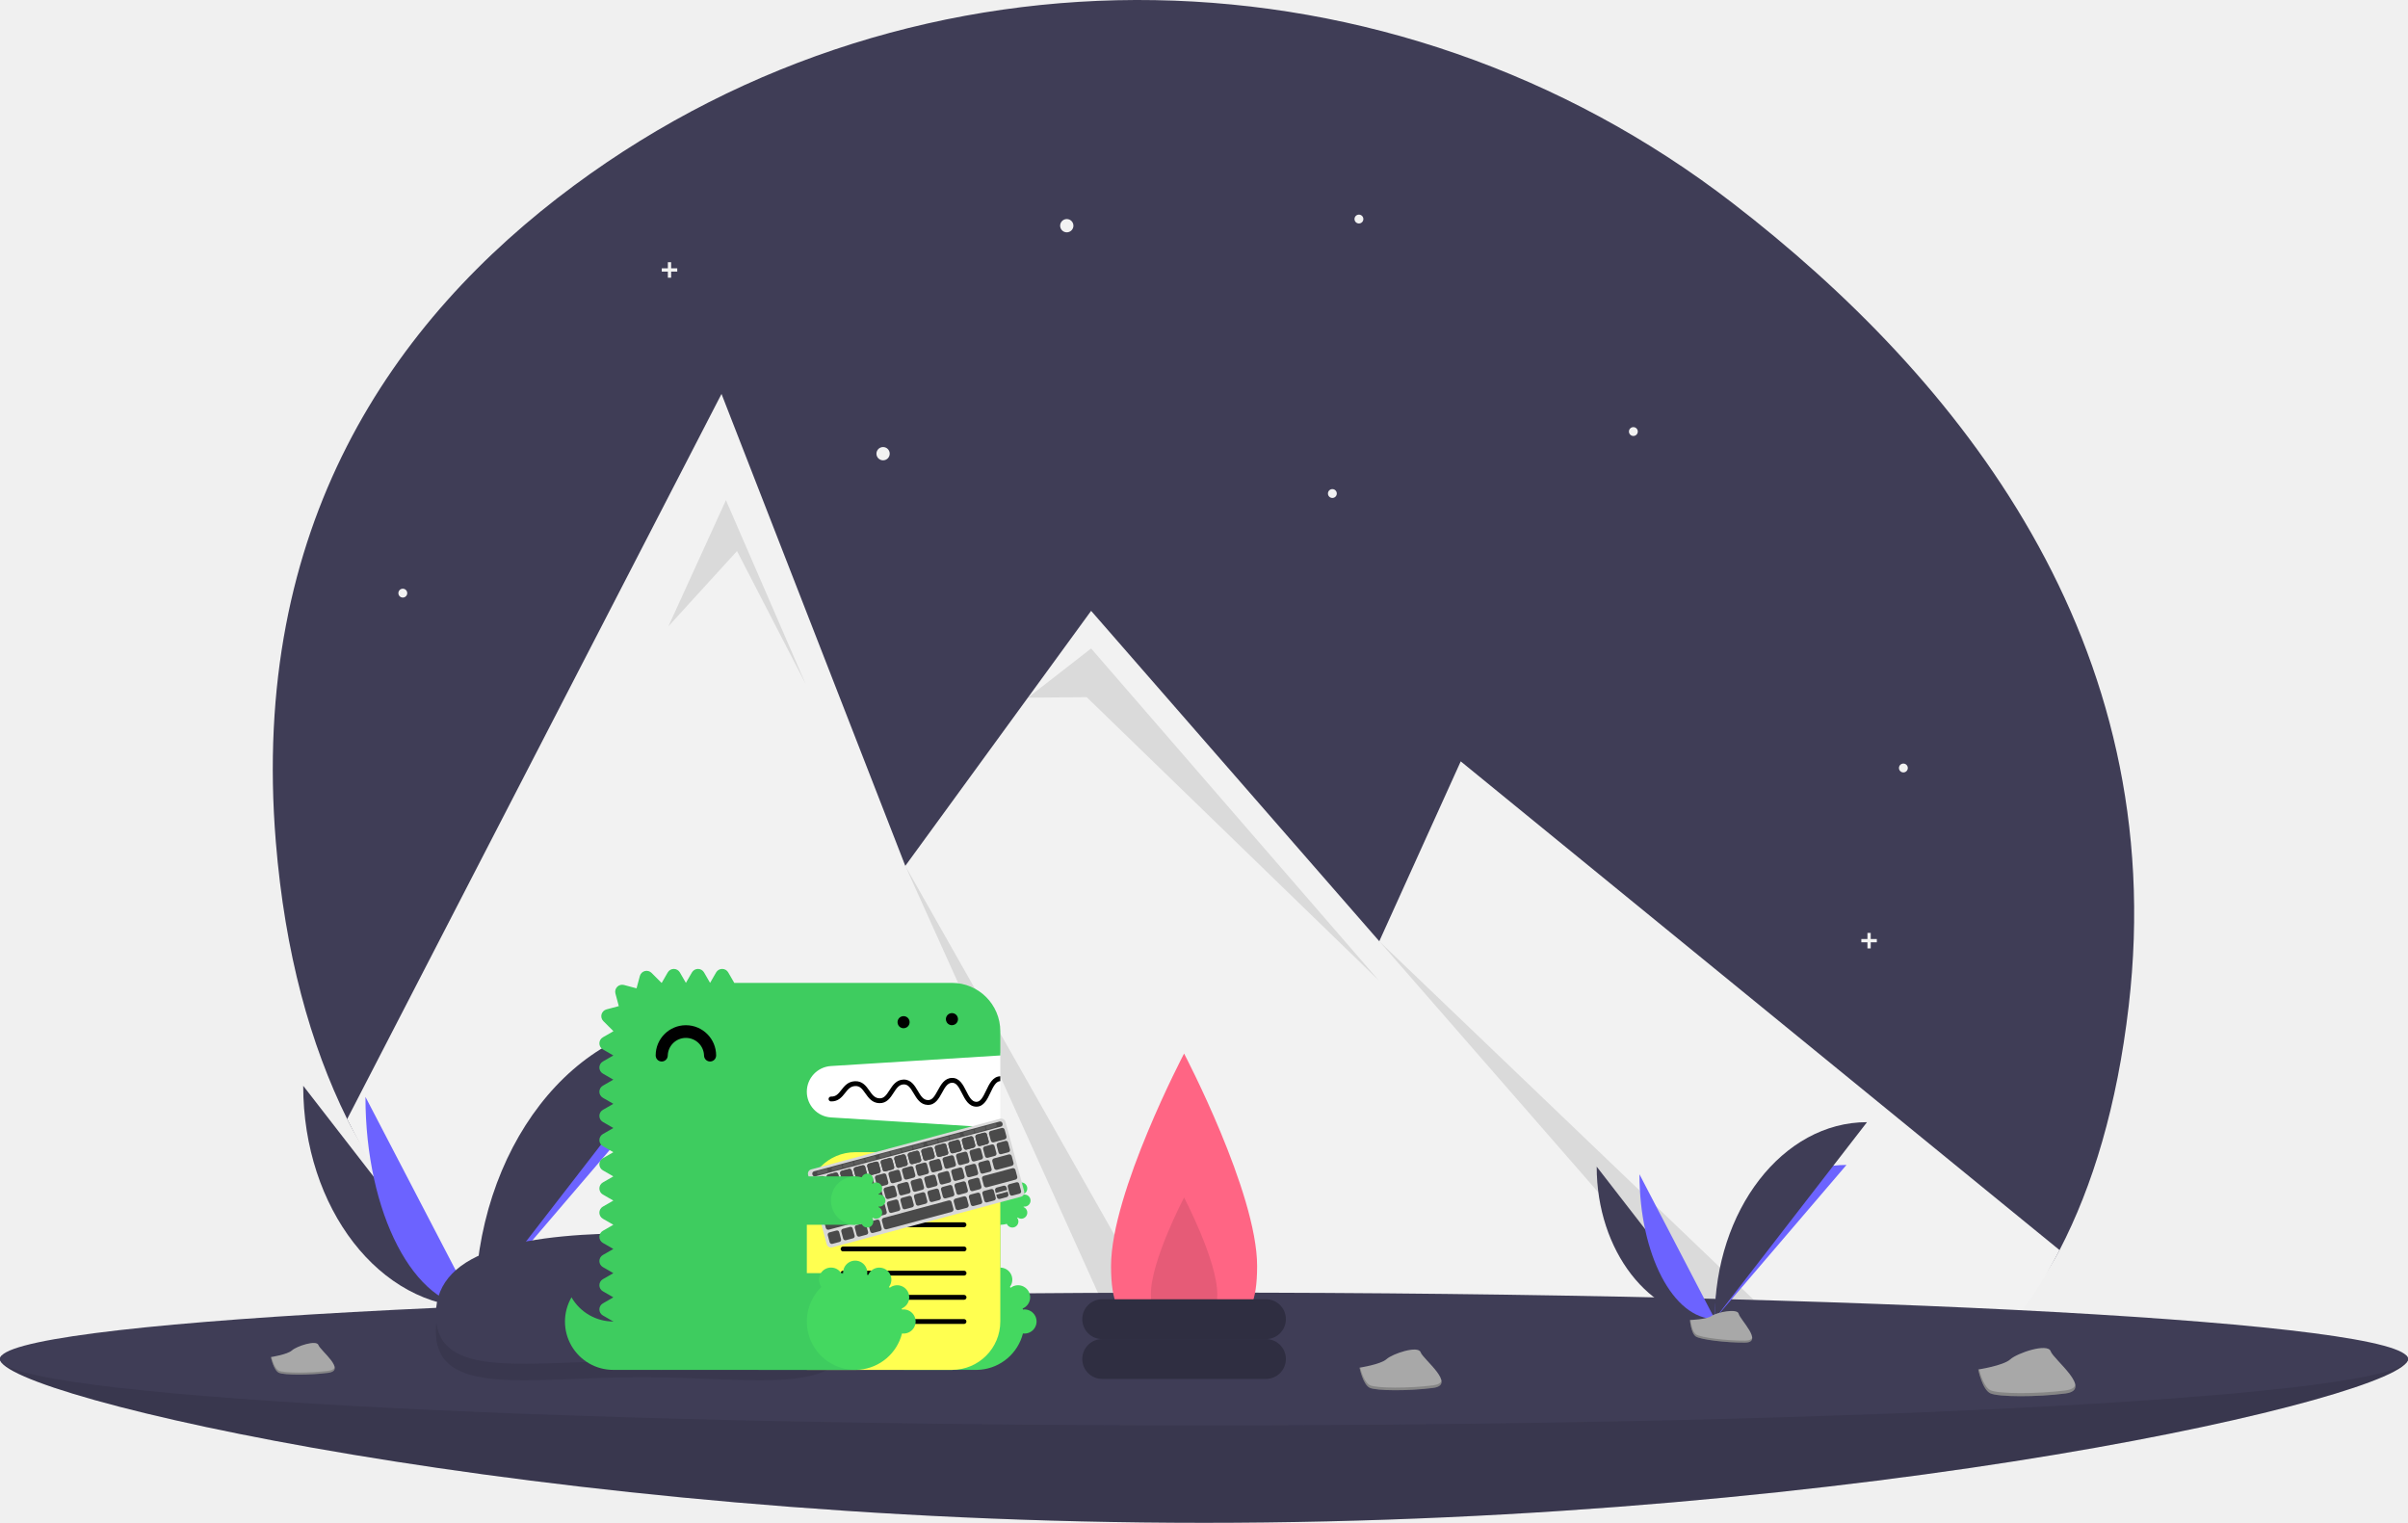
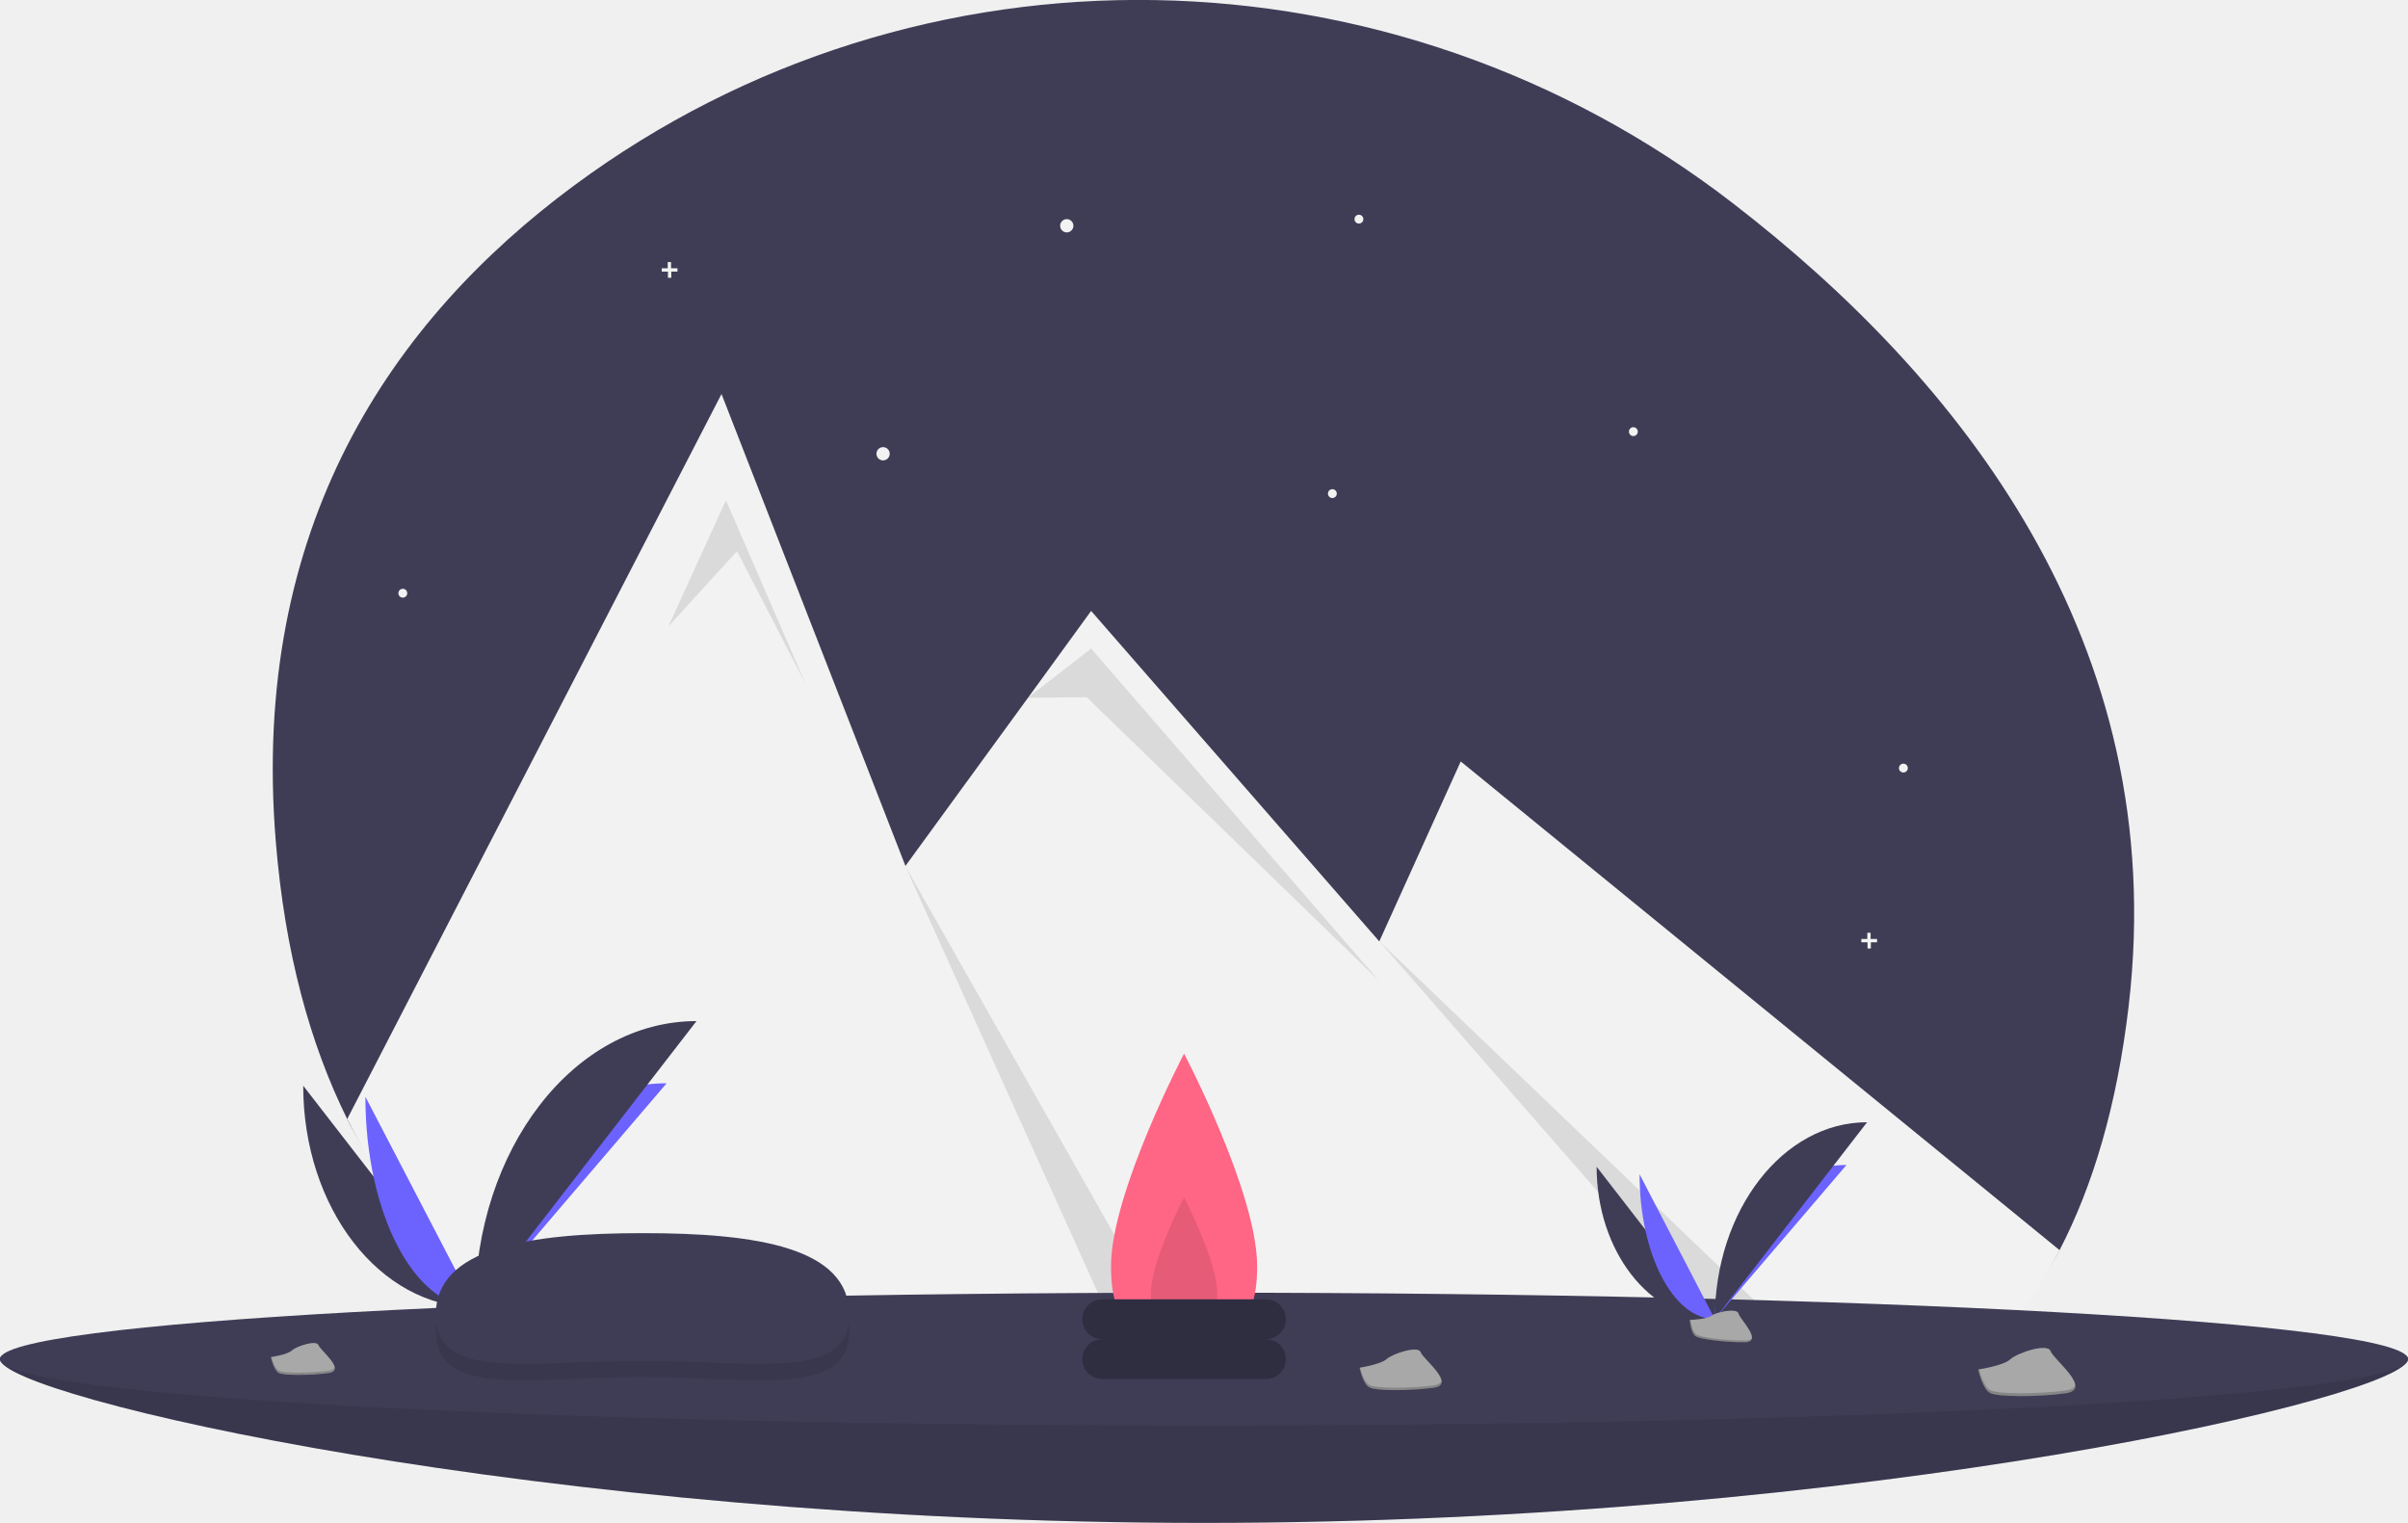
- <svg xmlns="http://www.w3.org/2000/svg" width="1088" height="687.962" viewBox="0 0 1088 687.962">
-   <g id="Group_12" data-name="Group 12" transform="translate(-57 -56)">
-     <g id="Group_11" data-name="Group 11" transform="translate(57 56)">
-       <path id="Path_83" data-name="Path 83" d="M1017.81,560.461c-5.27,45.15-16.22,81.4-31.25,110.31-20,38.52-54.21,54.04-84.77,70.28a193.275,193.275,0,0,1-27.46,11.94c-55.61,19.3-117.85,14.18-166.74,3.99a657.282,657.282,0,0,0-104.09-13.16q-14.97-.675-29.97-.67c-15.42.02-293.07,5.29-360.67-131.57-16.69-33.76-28.13-75-32.24-125.27-11.63-142.12,52.29-235.46,134.74-296.47,155.97-115.41,369.76-110.57,523.43,7.88C941.15,276.621,1036.99,396.031,1017.81,560.461Z" transform="translate(-56 -106.019)" fill="#3f3d56" />
-       <path id="Path_84" data-name="Path 84" d="M986.56,670.771c-20,38.52-47.21,64.04-77.77,80.28a193.272,193.272,0,0,1-27.46,11.94c-55.61,19.3-117.85,14.18-166.74,3.99a657.3,657.3,0,0,0-104.09-13.16q-14.97-.675-29.97-.67-23.13.03-46.25,1.72c-100.17,7.36-253.82-6.43-321.42-143.29L382,283.981,444.95,445.6l20.09,51.59,55.37-75.98L549,381.981l130.2,149.27,36.8-81.27L970.78,657.9l14.21,11.59Z" transform="translate(-56 -106.019)" fill="#f2f2f2" />
-       <path id="Path_85" data-name="Path 85" d="M302,282.962l26-57,36,83-31-60Z" opacity="0.1" />
-       <path id="Path_86" data-name="Path 86" d="M610.5,753.821q-14.97-.675-29.97-.67L465.04,497.191Z" transform="translate(-56 -106.019)" opacity="0.1" />
-       <path id="Path_87" data-name="Path 87" d="M464.411,315.191,493,292.962l130,150-132-128Z" opacity="0.1" />
-       <path id="Path_88" data-name="Path 88" d="M908.79,751.051a193.265,193.265,0,0,1-27.46,11.94L679.2,531.251Z" transform="translate(-56 -106.019)" opacity="0.1" />
-       <circle id="Ellipse_11" data-name="Ellipse 11" cx="3" cy="3" r="3" transform="translate(479 98.962)" fill="#f2f2f2" />
-       <circle id="Ellipse_12" data-name="Ellipse 12" cx="3" cy="3" r="3" transform="translate(396 201.962)" fill="#f2f2f2" />
-       <circle id="Ellipse_13" data-name="Ellipse 13" cx="2" cy="2" r="2" transform="translate(600 220.962)" fill="#f2f2f2" />
-       <circle id="Ellipse_14" data-name="Ellipse 14" cx="2" cy="2" r="2" transform="translate(180 265.962)" fill="#f2f2f2" />
-       <circle id="Ellipse_15" data-name="Ellipse 15" cx="2" cy="2" r="2" transform="translate(612 96.962)" fill="#f2f2f2" />
-       <circle id="Ellipse_16" data-name="Ellipse 16" cx="2" cy="2" r="2" transform="translate(736 192.962)" fill="#f2f2f2" />
-       <circle id="Ellipse_17" data-name="Ellipse 17" cx="2" cy="2" r="2" transform="translate(858 344.962)" fill="#f2f2f2" />
-       <path id="Path_89" data-name="Path 89" d="M306,121.222h-2.76v-2.76h-1.48v2.76H299V122.7h2.76v2.759h1.48V122.7H306Z" fill="#f2f2f2" />
-       <path id="Path_90" data-name="Path 90" d="M848,424.222h-2.76v-2.76h-1.48v2.76H841V425.7h2.76v2.759h1.48V425.7H848Z" fill="#f2f2f2" />
-       <path id="Path_91" data-name="Path 91" d="M1144,719.981c0,16.569-243.557,74-544,74s-544-57.431-544-74,243.557,14,544,14S1144,703.413,1144,719.981Z" transform="translate(-56 -106.019)" fill="#3f3d56" />
-       <path id="Path_92" data-name="Path 92" d="M1144,719.981c0,16.569-243.557,74-544,74s-544-57.431-544-74,243.557,14,544,14S1144,703.413,1144,719.981Z" transform="translate(-56 -106.019)" opacity="0.1" />
-       <ellipse id="Ellipse_18" data-name="Ellipse 18" cx="544" cy="30" rx="544" ry="30" transform="translate(0 583.962)" fill="#3f3d56" />
-       <path id="Path_93" data-name="Path 93" d="M624,677.981c0,33.137-14.775,24-33,24s-33,9.137-33-24,33-96,33-96S624,644.844,624,677.981Z" transform="translate(-56 -106.019)" fill="#ff6584" />
-       <path id="Path_94" data-name="Path 94" d="M606,690.66c0,15.062-6.716,10.909-15,10.909s-15,4.153-15-10.909,15-43.636,15-43.636S606,675.6,606,690.66Z" transform="translate(-56 -106.019)" opacity="0.1" />
-       <rect id="Rectangle_97" data-name="Rectangle 97" width="92" height="18" rx="9" transform="translate(489 604.962)" fill="#2f2e41" />
-       <rect id="Rectangle_98" data-name="Rectangle 98" width="92" height="18" rx="9" transform="translate(489 586.962)" fill="#2f2e41" />
-       <path id="Path_95" data-name="Path 95" d="M193,596.547c0,55.343,34.719,100.126,77.626,100.126" transform="translate(-56 -106.019)" fill="#3f3d56" />
-       <path id="Path_96" data-name="Path 96" d="M270.626,696.673c0-55.965,38.745-101.251,86.626-101.251" transform="translate(-56 -106.019)" fill="#6c63ff" />
-       <path id="Path_97" data-name="Path 97" d="M221.125,601.564c0,52.57,22.14,95.109,49.5,95.109" transform="translate(-56 -106.019)" fill="#6c63ff" />
-       <path id="Path_98" data-name="Path 98" d="M270.626,696.673c0-71.511,44.783-129.377,100.126-129.377" transform="translate(-56 -106.019)" fill="#3f3d56" />
-       <path id="Path_99" data-name="Path 99" d="M254.3,697.379s11.009-.339,14.326-2.7,16.934-5.183,17.757-1.395,16.544,18.844,4.115,18.945-28.879-1.936-32.19-3.953S254.3,697.379,254.3,697.379Z" transform="translate(-56 -106.019)" fill="#a8a8a8" />
-       <path id="Path_100" data-name="Path 100" d="M290.716,710.909c-12.429.1-28.879-1.936-32.19-3.953-2.522-1.536-3.527-7.048-3.863-9.591l-.368.014s.7,8.879,4.009,10.9,19.761,4.053,32.19,3.953c3.588-.029,4.827-1.305,4.759-3.2C294.755,710.174,293.386,710.887,290.716,710.909Z" transform="translate(-56 -106.019)" opacity="0.2" />
-       <path id="Path_101" data-name="Path 101" d="M777.429,633.081c0,38.029,23.857,68.8,53.341,68.8" transform="translate(-56 -106.019)" fill="#3f3d56" />
-       <path id="Path_102" data-name="Path 102" d="M830.769,701.882c0-38.456,26.623-69.575,59.525-69.575" transform="translate(-56 -106.019)" fill="#6c63ff" />
-       <path id="Path_103" data-name="Path 103" d="M796.755,636.528c0,36.124,15.213,65.354,34.014,65.354" transform="translate(-56 -106.019)" fill="#6c63ff" />
-       <path id="Path_104" data-name="Path 104" d="M830.769,701.882c0-49.139,30.773-88.9,68.8-88.9" transform="translate(-56 -106.019)" fill="#3f3d56" />
-       <path id="Path_105" data-name="Path 105" d="M819.548,702.367s7.565-.233,9.844-1.856,11.636-3.562,12.2-.958,11.368,12.949,2.828,13.018-19.844-1.33-22.119-2.716S819.548,702.367,819.548,702.367Z" transform="translate(-56 -106.019)" fill="#a8a8a8" />
-       <path id="Path_106" data-name="Path 106" d="M844.574,711.664c-8.54.069-19.844-1.33-22.119-2.716-1.733-1.056-2.423-4.843-2.654-6.59l-.253.01s.479,6.1,2.755,7.487,13.579,2.785,22.119,2.716c2.465-.02,3.317-.9,3.27-2.2C847.349,711.159,846.409,711.649,844.574,711.664Z" transform="translate(-56 -106.019)" opacity="0.2" />
-       <path id="Path_107" data-name="Path 107" d="M949.813,724.718s11.36-1.729,14.5-4.591,16.89-7.488,18.217-3.667,19.494,17.447,6.633,19.107-30.153,1.609-33.835-.065S949.813,724.718,949.813,724.718Z" transform="translate(-56 -106.019)" fill="#a8a8a8" />
-       <path id="Path_108" data-name="Path 108" d="M989.228,734.173c-12.86,1.659-30.153,1.609-33.835-.065-2.8-1.275-4.535-6.858-5.2-9.45l-.379.061s1.833,9.109,5.516,10.783,20.975,1.725,33.835.065c3.712-.479,4.836-1.956,4.529-3.906C993.319,732.907,991.991,733.817,989.228,734.173Z" transform="translate(-56 -106.019)" opacity="0.2" />
-       <path id="Path_109" data-name="Path 109" d="M670.26,723.9s9.587-1.459,12.237-3.875,14.255-6.32,15.374-3.095,16.452,14.725,5.6,16.125-25.448,1.358-28.555-.055S670.26,723.9,670.26,723.9Z" transform="translate(-56 -106.019)" fill="#a8a8a8" />
-       <path id="Path_110" data-name="Path 110" d="M703.524,731.875c-10.853,1.4-25.448,1.358-28.555-.055-2.367-1.076-3.827-5.788-4.39-7.976l-.32.051s1.547,7.687,4.655,9.1,17.7,1.456,28.555.055c3.133-.4,4.081-1.651,3.822-3.3C706.977,730.807,705.856,731.575,703.524,731.875Z" transform="translate(-56 -106.019)" opacity="0.2" />
-       <path id="Path_111" data-name="Path 111" d="M178.389,719.109s7.463-1.136,9.527-3.016,11.1-4.92,11.969-2.409,12.808,11.463,4.358,12.553-19.811,1.057-22.23-.043S178.389,719.109,178.389,719.109Z" transform="translate(-56 -106.019)" fill="#a8a8a8" />
-       <path id="Path_112" data-name="Path 112" d="M204.285,725.321c-8.449,1.09-19.811,1.057-22.23-.043-1.842-.838-2.979-4.506-3.417-6.209l-.249.04s1.2,5.984,3.624,7.085,13.781,1.133,22.23.043c2.439-.315,3.177-1.285,2.976-2.566C206.973,724.489,206.1,725.087,204.285,725.321Z" transform="translate(-56 -106.019)" opacity="0.2" />
-       <path id="Path_113" data-name="Path 113" d="M439.7,707.337c0,30.22-42.124,20.873-93.7,20.873s-93.074,9.347-93.074-20.873,42.118-36.793,93.694-36.793S439.7,677.117,439.7,707.337Z" transform="translate(-56 -106.019)" opacity="0.1" />
-       <path id="Path_114" data-name="Path 114" d="M439.7,699.9c0,30.22-42.124,20.873-93.7,20.873s-93.074,9.347-93.074-20.873S295.04,663.1,346.616,663.1,439.7,669.676,439.7,699.9Z" transform="translate(-56 -106.019)" fill="#3f3d56" />
-     </g>
-     <g id="docusaurus_keytar" transform="translate(312.271 493.733)">
-       <path id="Path_40" data-name="Path 40" d="M99,52h91.791V89.153H99Z" transform="translate(5.904 -14.001)" fill="#fff" fill-rule="evenodd" />
-       <path id="Path_41" data-name="Path 41" d="M24.855,163.927A21.828,21.828,0,0,1,5.947,153a21.829,21.829,0,0,0,18.908,32.782H46.71V163.927Z" transform="translate(-3 -4.634)" fill="#3ecc5f" fill-rule="evenodd" />
-       <path id="Path_42" data-name="Path 42" d="M121.861,61.1l76.514-4.782V45.39A21.854,21.854,0,0,0,176.52,23.535H78.173L75.441,18.8a3.154,3.154,0,0,0-5.464,0l-2.732,4.732L64.513,18.8a3.154,3.154,0,0,0-5.464,0l-2.732,4.732L53.586,18.8a3.154,3.154,0,0,0-5.464,0L45.39,23.535c-.024,0-.046,0-.071,0l-4.526-4.525a3.153,3.153,0,0,0-5.276,1.414l-1.5,5.577-5.674-1.521a3.154,3.154,0,0,0-3.863,3.864L26,34.023l-5.575,1.494a3.155,3.155,0,0,0-1.416,5.278l4.526,4.526c0,.023,0,.046,0,.07L18.8,48.122a3.154,3.154,0,0,0,0,5.464l4.732,2.732L18.8,59.05a3.154,3.154,0,0,0,0,5.464l4.732,2.732L18.8,69.977a3.154,3.154,0,0,0,0,5.464l4.732,2.732L18.8,80.9a3.154,3.154,0,0,0,0,5.464L23.535,89.1,18.8,91.832a3.154,3.154,0,0,0,0,5.464l4.732,2.732L18.8,102.76a3.154,3.154,0,0,0,0,5.464l4.732,2.732L18.8,113.687a3.154,3.154,0,0,0,0,5.464l4.732,2.732L18.8,124.615a3.154,3.154,0,0,0,0,5.464l4.732,2.732L18.8,135.542a3.154,3.154,0,0,0,0,5.464l4.732,2.732L18.8,146.469a3.154,3.154,0,0,0,0,5.464l4.732,2.732L18.8,157.4a3.154,3.154,0,0,0,0,5.464l4.732,2.732L18.8,168.324a3.154,3.154,0,0,0,0,5.464l4.732,2.732A21.854,21.854,0,0,0,45.39,198.375H176.52a21.854,21.854,0,0,0,21.855-21.855V89.1l-76.514-4.782a11.632,11.632,0,0,1,0-23.219" transform="translate(-1.681 -17.226)" fill="#3ecc5f" fill-rule="evenodd" />
-       <path id="Path_43" data-name="Path 43" d="M143,186.71h32.782V143H143Z" transform="translate(9.984 -5.561)" fill="#3ecc5f" fill-rule="evenodd" />
-       <path id="Path_44" data-name="Path 44" d="M196.71,159.855a5.438,5.438,0,0,0-.7.07c-.042-.164-.081-.329-.127-.493a5.457,5.457,0,1,0-5.4-9.372q-.181-.185-.366-.367a5.454,5.454,0,1,0-9.384-5.4c-.162-.046-.325-.084-.486-.126a5.467,5.467,0,1,0-10.788,0c-.162.042-.325.08-.486.126a5.457,5.457,0,1,0-9.384,5.4,21.843,21.843,0,1,0,36.421,21.02,5.452,5.452,0,1,0,.7-10.858" transform="translate(10.912 -6.025)" fill="#44d860" fill-rule="evenodd" />
-       <path id="Path_45" data-name="Path 45" d="M153,124.855h32.782V103H153Z" transform="translate(10.912 -9.271)" fill="#3ecc5f" fill-rule="evenodd" />
-       <path id="Path_46" data-name="Path 46" d="M194.855,116.765a2.732,2.732,0,1,0,0-5.464,2.811,2.811,0,0,0-.349.035c-.022-.082-.04-.164-.063-.246a2.733,2.733,0,0,0-1.052-5.253,2.7,2.7,0,0,0-1.648.566q-.09-.093-.184-.184a2.7,2.7,0,0,0,.553-1.633,2.732,2.732,0,0,0-5.245-1.07,10.928,10.928,0,1,0,0,21.031,2.732,2.732,0,0,0,5.245-1.07,2.7,2.7,0,0,0-.553-1.633q.093-.09.184-.184a2.7,2.7,0,0,0,1.648.566,2.732,2.732,0,0,0,1.052-5.253c.023-.081.042-.164.063-.246a2.814,2.814,0,0,0,.349.035" transform="translate(12.767 -9.377)" fill="#44d860" fill-rule="evenodd" />
-       <path id="Path_47" data-name="Path 47" d="M65.087,56.891a2.732,2.732,0,0,1-2.732-2.732,8.2,8.2,0,0,0-16.391,0,2.732,2.732,0,0,1-5.464,0,13.659,13.659,0,0,1,27.319,0,2.732,2.732,0,0,1-2.732,2.732" transform="translate(0.478 -15.068)" fill-rule="evenodd" />
-       <path id="Path_48" data-name="Path 48" d="M103,191.347h65.565a21.854,21.854,0,0,0,21.855-21.855V93H124.855A21.854,21.854,0,0,0,103,114.855Z" transform="translate(6.275 -10.199)" fill="#ffff50" fill-rule="evenodd" />
-       <path id="Path_49" data-name="Path 49" d="M173.216,129.787H118.535a1.093,1.093,0,1,1,0-2.185h54.681a1.093,1.093,0,0,1,0,2.185m0,21.855H118.535a1.093,1.093,0,1,1,0-2.186h54.681a1.093,1.093,0,0,1,0,2.186m0,21.855H118.535a1.093,1.093,0,1,1,0-2.185h54.681a1.093,1.093,0,0,1,0,2.185m0-54.434H118.535a1.093,1.093,0,1,1,0-2.185h54.681a1.093,1.093,0,0,1,0,2.185m0,21.652H118.535a1.093,1.093,0,1,1,0-2.186h54.681a1.093,1.093,0,0,1,0,2.186m0,21.855H118.535a1.093,1.093,0,1,1,0-2.186h54.681a1.093,1.093,0,0,1,0,2.186M189.585,61.611c-.013,0-.024-.007-.037-.005-3.377.115-4.974,3.492-6.384,6.472-1.471,3.114-2.608,5.139-4.473,5.078-2.064-.074-3.244-2.406-4.494-4.874-1.436-2.835-3.075-6.049-6.516-5.929-3.329.114-4.932,3.053-6.346,5.646-1.5,2.762-2.529,4.442-4.5,4.364-2.106-.076-3.225-1.972-4.52-4.167-1.444-2.443-3.112-5.191-6.487-5.1-3.272.113-4.879,2.606-6.3,4.808-1.5,2.328-2.552,3.746-4.551,3.662-2.156-.076-3.27-1.65-4.558-3.472-1.447-2.047-3.077-4.363-6.442-4.251-3.2.109-4.807,2.153-6.224,3.954-1.346,1.709-2.4,3.062-4.621,2.977a1.093,1.093,0,0,0-.079,2.186c3.3.11,4.967-1.967,6.417-3.81,1.286-1.635,2.4-3.045,4.582-3.12,2.1-.09,3.091,1.218,4.584,3.327,1.417,2,3.026,4.277,6.263,4.394,3.391.114,5.022-2.42,6.467-4.663,1.292-2,2.406-3.734,4.535-3.807,1.959-.073,3.026,1.475,4.529,4.022,1.417,2.4,3.023,5.121,6.324,5.241,3.415.118,5.064-2.863,6.5-5.5,1.245-2.282,2.419-4.437,4.5-4.509,1.959-.046,2.981,1.743,4.492,4.732,1.412,2.79,3.013,5.95,6.365,6.071l.185,0c3.348,0,4.937-3.36,6.343-6.331,1.245-2.634,2.423-5.114,4.444-5.216Z" transform="translate(7.109 -13.11)" fill-rule="evenodd" />
-       <path id="Path_50" data-name="Path 50" d="M83,186.71h43.71V143H83Z" transform="translate(4.42 -5.561)" fill="#3ecc5f" fill-rule="evenodd" />
-       <g id="Group_8" data-name="Group 8" transform="matrix(0.966, -0.259, 0.259, 0.966, 109.327, 91.085)">
-         <rect id="Rectangle_3" data-name="Rectangle 3" width="92.361" height="36.462" rx="2" transform="translate(0 0)" fill="#d8d8d8" />
-         <g id="Group_2" data-name="Group 2" transform="translate(1.531 23.03)">
-           <rect id="Rectangle_4" data-name="Rectangle 4" width="5.336" height="5.336" rx="1" transform="translate(16.797 0)" fill="#4a4a4a" />
-           <rect id="Rectangle_5" data-name="Rectangle 5" width="5.336" height="5.336" rx="1" transform="translate(23.12 0)" fill="#4a4a4a" />
-           <rect id="Rectangle_6" data-name="Rectangle 6" width="5.336" height="5.336" rx="1" transform="translate(29.444 0)" fill="#4a4a4a" />
-           <rect id="Rectangle_7" data-name="Rectangle 7" width="5.336" height="5.336" rx="1" transform="translate(35.768 0)" fill="#4a4a4a" />
-           <rect id="Rectangle_8" data-name="Rectangle 8" width="5.336" height="5.336" rx="1" transform="translate(42.091 0)" fill="#4a4a4a" />
-           <rect id="Rectangle_9" data-name="Rectangle 9" width="5.336" height="5.336" rx="1" transform="translate(48.415 0)" fill="#4a4a4a" />
-           <rect id="Rectangle_10" data-name="Rectangle 10" width="5.336" height="5.336" rx="1" transform="translate(54.739 0)" fill="#4a4a4a" />
-           <rect id="Rectangle_11" data-name="Rectangle 11" width="5.336" height="5.336" rx="1" transform="translate(61.063 0)" fill="#4a4a4a" />
-           <rect id="Rectangle_12" data-name="Rectangle 12" width="5.336" height="5.336" rx="1" transform="translate(67.386 0)" fill="#4a4a4a" />
-           <path id="Path_51" data-name="Path 51" d="M1.093,0H14.518a1.093,1.093,0,0,1,1.093,1.093V4.243a1.093,1.093,0,0,1-1.093,1.093H1.093A1.093,1.093,0,0,1,0,4.243V1.093A1.093,1.093,0,0,1,1.093,0ZM75,0H88.426a1.093,1.093,0,0,1,1.093,1.093V4.243a1.093,1.093,0,0,1-1.093,1.093H75a1.093,1.093,0,0,1-1.093-1.093V1.093A1.093,1.093,0,0,1,75,0Z" transform="translate(0 0)" fill="#4a4a4a" fill-rule="evenodd" />
-         </g>
-         <g id="Group_3" data-name="Group 3" transform="translate(1.531 10.261)">
-           <path id="Path_52" data-name="Path 52" d="M1.093,0H6.218A1.093,1.093,0,0,1,7.31,1.093V4.242A1.093,1.093,0,0,1,6.218,5.335H1.093A1.093,1.093,0,0,1,0,4.242V1.093A1.093,1.093,0,0,1,1.093,0Z" transform="translate(0 0)" fill="#4a4a4a" fill-rule="evenodd" />
-           <rect id="Rectangle_13" data-name="Rectangle 13" width="5.336" height="5.336" rx="1" transform="translate(8.299 0)" fill="#4a4a4a" />
-           <rect id="Rectangle_14" data-name="Rectangle 14" width="5.336" height="5.336" rx="1" transform="translate(14.623 0)" fill="#4a4a4a" />
-           <rect id="Rectangle_15" data-name="Rectangle 15" width="5.336" height="5.336" rx="1" transform="translate(20.947 0)" fill="#4a4a4a" />
-           <rect id="Rectangle_16" data-name="Rectangle 16" width="5.336" height="5.336" rx="1" transform="translate(27.271 0)" fill="#4a4a4a" />
-           <rect id="Rectangle_17" data-name="Rectangle 17" width="5.336" height="5.336" rx="1" transform="translate(33.594 0)" fill="#4a4a4a" />
-           <rect id="Rectangle_18" data-name="Rectangle 18" width="5.336" height="5.336" rx="1" transform="translate(39.918 0)" fill="#4a4a4a" />
-           <rect id="Rectangle_19" data-name="Rectangle 19" width="5.336" height="5.336" rx="1" transform="translate(46.242 0)" fill="#4a4a4a" />
-           <rect id="Rectangle_20" data-name="Rectangle 20" width="5.336" height="5.336" rx="1" transform="translate(52.565 0)" fill="#4a4a4a" />
-           <rect id="Rectangle_21" data-name="Rectangle 21" width="5.336" height="5.336" rx="1" transform="translate(58.888 0)" fill="#4a4a4a" />
-           <rect id="Rectangle_22" data-name="Rectangle 22" width="5.336" height="5.336" rx="1" transform="translate(65.212 0)" fill="#4a4a4a" />
-           <rect id="Rectangle_23" data-name="Rectangle 23" width="5.336" height="5.336" rx="1" transform="translate(71.536 0)" fill="#4a4a4a" />
-           <rect id="Rectangle_24" data-name="Rectangle 24" width="5.336" height="5.336" rx="1" transform="translate(77.859 0)" fill="#4a4a4a" />
-           <rect id="Rectangle_25" data-name="Rectangle 25" width="5.336" height="5.336" rx="1" transform="translate(84.183 0)" fill="#4a4a4a" />
-         </g>
-         <g id="Group_4" data-name="Group 4" transform="translate(91.05 9.546) rotate(180)">
-           <path id="Path_53" data-name="Path 53" d="M1.093,0H6.219A1.093,1.093,0,0,1,7.312,1.093v3.15A1.093,1.093,0,0,1,6.219,5.336H1.093A1.093,1.093,0,0,1,0,4.243V1.093A1.093,1.093,0,0,1,1.093,0Z" transform="translate(0 0)" fill="#4a4a4a" fill-rule="evenodd" />
-           <rect id="Rectangle_26" data-name="Rectangle 26" width="5.336" height="5.336" rx="1" transform="translate(8.299 0)" fill="#4a4a4a" />
-           <rect id="Rectangle_27" data-name="Rectangle 27" width="5.336" height="5.336" rx="1" transform="translate(14.623 0)" fill="#4a4a4a" />
-           <rect id="Rectangle_28" data-name="Rectangle 28" width="5.336" height="5.336" rx="1" transform="translate(20.947 0)" fill="#4a4a4a" />
-           <rect id="Rectangle_29" data-name="Rectangle 29" width="5.336" height="5.336" rx="1" transform="translate(27.271 0)" fill="#4a4a4a" />
-           <rect id="Rectangle_30" data-name="Rectangle 30" width="5.336" height="5.336" rx="1" transform="translate(33.594 0)" fill="#4a4a4a" />
-           <rect id="Rectangle_31" data-name="Rectangle 31" width="5.336" height="5.336" rx="1" transform="translate(39.918 0)" fill="#4a4a4a" />
-           <rect id="Rectangle_32" data-name="Rectangle 32" width="5.336" height="5.336" rx="1" transform="translate(46.242 0)" fill="#4a4a4a" />
-           <rect id="Rectangle_33" data-name="Rectangle 33" width="5.336" height="5.336" rx="1" transform="translate(52.565 0)" fill="#4a4a4a" />
-           <rect id="Rectangle_34" data-name="Rectangle 34" width="5.336" height="5.336" rx="1" transform="translate(58.889 0)" fill="#4a4a4a" />
-           <rect id="Rectangle_35" data-name="Rectangle 35" width="5.336" height="5.336" rx="1" transform="translate(65.213 0)" fill="#4a4a4a" />
-           <rect id="Rectangle_36" data-name="Rectangle 36" width="5.336" height="5.336" rx="1" transform="translate(71.537 0)" fill="#4a4a4a" />
-           <rect id="Rectangle_37" data-name="Rectangle 37" width="5.336" height="5.336" rx="1" transform="translate(77.86 0)" fill="#4a4a4a" />
-           <rect id="Rectangle_38" data-name="Rectangle 38" width="5.336" height="5.336" rx="1" transform="translate(84.183 0)" fill="#4a4a4a" />
-           <rect id="Rectangle_39" data-name="Rectangle 39" width="5.336" height="5.336" rx="1" transform="translate(8.299 0)" fill="#4a4a4a" />
-           <rect id="Rectangle_40" data-name="Rectangle 40" width="5.336" height="5.336" rx="1" transform="translate(14.623 0)" fill="#4a4a4a" />
-           <rect id="Rectangle_41" data-name="Rectangle 41" width="5.336" height="5.336" rx="1" transform="translate(20.947 0)" fill="#4a4a4a" />
-           <rect id="Rectangle_42" data-name="Rectangle 42" width="5.336" height="5.336" rx="1" transform="translate(27.271 0)" fill="#4a4a4a" />
-           <rect id="Rectangle_43" data-name="Rectangle 43" width="5.336" height="5.336" rx="1" transform="translate(33.594 0)" fill="#4a4a4a" />
-           <rect id="Rectangle_44" data-name="Rectangle 44" width="5.336" height="5.336" rx="1" transform="translate(39.918 0)" fill="#4a4a4a" />
-           <rect id="Rectangle_45" data-name="Rectangle 45" width="5.336" height="5.336" rx="1" transform="translate(46.242 0)" fill="#4a4a4a" />
-           <rect id="Rectangle_46" data-name="Rectangle 46" width="5.336" height="5.336" rx="1" transform="translate(52.565 0)" fill="#4a4a4a" />
-           <rect id="Rectangle_47" data-name="Rectangle 47" width="5.336" height="5.336" rx="1" transform="translate(58.889 0)" fill="#4a4a4a" />
-           <rect id="Rectangle_48" data-name="Rectangle 48" width="5.336" height="5.336" rx="1" transform="translate(65.213 0)" fill="#4a4a4a" />
-           <rect id="Rectangle_49" data-name="Rectangle 49" width="5.336" height="5.336" rx="1" transform="translate(71.537 0)" fill="#4a4a4a" />
-           <rect id="Rectangle_50" data-name="Rectangle 50" width="5.336" height="5.336" rx="1" transform="translate(77.86 0)" fill="#4a4a4a" />
-           <rect id="Rectangle_51" data-name="Rectangle 51" width="5.336" height="5.336" rx="1" transform="translate(84.183 0)" fill="#4a4a4a" />
-         </g>
-         <g id="Group_6" data-name="Group 6" transform="translate(1.531 16.584)">
-           <path id="Path_54" data-name="Path 54" d="M1.093,0h7.3A1.093,1.093,0,0,1,9.485,1.093v3.15A1.093,1.093,0,0,1,8.392,5.336h-7.3A1.093,1.093,0,0,1,0,4.243V1.094A1.093,1.093,0,0,1,1.093,0Z" transform="translate(0 0)" fill="#4a4a4a" fill-rule="evenodd" />
-           <g id="Group_5" data-name="Group 5" transform="translate(10.671 0)">
-             <rect id="Rectangle_52" data-name="Rectangle 52" width="5.336" height="5.336" rx="1" fill="#4a4a4a" />
-             <rect id="Rectangle_53" data-name="Rectangle 53" width="5.336" height="5.336" rx="1" transform="translate(6.324 0)" fill="#4a4a4a" />
-             <rect id="Rectangle_54" data-name="Rectangle 54" width="5.336" height="5.336" rx="1" transform="translate(12.647 0)" fill="#4a4a4a" />
-             <rect id="Rectangle_55" data-name="Rectangle 55" width="5.336" height="5.336" rx="1" transform="translate(18.971 0)" fill="#4a4a4a" />
-             <rect id="Rectangle_56" data-name="Rectangle 56" width="5.336" height="5.336" rx="1" transform="translate(25.295 0)" fill="#4a4a4a" />
-             <rect id="Rectangle_57" data-name="Rectangle 57" width="5.336" height="5.336" rx="1" transform="translate(31.619 0)" fill="#4a4a4a" />
-             <rect id="Rectangle_58" data-name="Rectangle 58" width="5.336" height="5.336" rx="1" transform="translate(37.942 0)" fill="#4a4a4a" />
-             <rect id="Rectangle_59" data-name="Rectangle 59" width="5.336" height="5.336" rx="1" transform="translate(44.265 0)" fill="#4a4a4a" />
-             <rect id="Rectangle_60" data-name="Rectangle 60" width="5.336" height="5.336" rx="1" transform="translate(50.589 0)" fill="#4a4a4a" />
-             <rect id="Rectangle_61" data-name="Rectangle 61" width="5.336" height="5.336" rx="1" transform="translate(56.912 0)" fill="#4a4a4a" />
-             <rect id="Rectangle_62" data-name="Rectangle 62" width="5.336" height="5.336" rx="1" transform="translate(63.236 0)" fill="#4a4a4a" />
-           </g>
-           <path id="Path_55" data-name="Path 55" d="M1.094,0H8A1.093,1.093,0,0,1,9.091,1.093v3.15A1.093,1.093,0,0,1,8,5.336H1.093A1.093,1.093,0,0,1,0,4.243V1.094A1.093,1.093,0,0,1,1.093,0Z" transform="translate(80.428 0)" fill="#4a4a4a" fill-rule="evenodd" />
-         </g>
-         <g id="Group_7" data-name="Group 7" transform="translate(1.531 29.627)">
-           <rect id="Rectangle_63" data-name="Rectangle 63" width="5.336" height="5.336" rx="1" transform="translate(0 0)" fill="#4a4a4a" />
-           <rect id="Rectangle_64" data-name="Rectangle 64" width="5.336" height="5.336" rx="1" transform="translate(6.324 0)" fill="#4a4a4a" />
-           <rect id="Rectangle_65" data-name="Rectangle 65" width="5.336" height="5.336" rx="1" transform="translate(12.647 0)" fill="#4a4a4a" />
-           <rect id="Rectangle_66" data-name="Rectangle 66" width="5.336" height="5.336" rx="1" transform="translate(18.971 0)" fill="#4a4a4a" />
-           <path id="Path_56" data-name="Path 56" d="M1.093,0H31.515a1.093,1.093,0,0,1,1.093,1.093V4.244a1.093,1.093,0,0,1-1.093,1.093H1.093A1.093,1.093,0,0,1,0,4.244V1.093A1.093,1.093,0,0,1,1.093,0ZM34.687,0h3.942a1.093,1.093,0,0,1,1.093,1.093V4.244a1.093,1.093,0,0,1-1.093,1.093H34.687a1.093,1.093,0,0,1-1.093-1.093V1.093A1.093,1.093,0,0,1,34.687,0Z" transform="translate(25.294 0)" fill="#4a4a4a" fill-rule="evenodd" />
-           <rect id="Rectangle_67" data-name="Rectangle 67" width="5.336" height="5.336" rx="1" transform="translate(66.003 0)" fill="#4a4a4a" />
-           <rect id="Rectangle_68" data-name="Rectangle 68" width="5.336" height="5.336" rx="1" transform="translate(72.327 0)" fill="#4a4a4a" />
-           <rect id="Rectangle_69" data-name="Rectangle 69" width="5.336" height="5.336" rx="1" transform="translate(84.183 0)" fill="#4a4a4a" />
-           <path id="Path_57" data-name="Path 57" d="M5.336,0V1.18A1.093,1.093,0,0,1,4.243,2.273H1.093A1.093,1.093,0,0,1,0,1.18V0Z" transform="translate(83.59 2.273) rotate(180)" fill="#4a4a4a" />
-           <path id="Path_58" data-name="Path 58" d="M5.336,0V1.18A1.093,1.093,0,0,1,4.243,2.273H1.093A1.093,1.093,0,0,1,0,1.18V0Z" transform="translate(78.255 3.063)" fill="#4a4a4a" />
-         </g>
-         <rect id="Rectangle_70" data-name="Rectangle 70" width="88.927" height="2.371" rx="1.085" transform="translate(1.925 1.17)" fill="#4a4a4a" />
-         <rect id="Rectangle_71" data-name="Rectangle 71" width="4.986" height="1.581" rx="0.723" transform="translate(4.1 1.566)" fill="#d8d8d8" opacity="0.136" />
-         <rect id="Rectangle_72" data-name="Rectangle 72" width="4.986" height="1.581" rx="0.723" transform="translate(10.923 1.566)" fill="#d8d8d8" opacity="0.136" />
-         <rect id="Rectangle_73" data-name="Rectangle 73" width="4.986" height="1.581" rx="0.723" transform="translate(16.173 1.566)" fill="#d8d8d8" opacity="0.136" />
-         <rect id="Rectangle_74" data-name="Rectangle 74" width="4.986" height="1.581" rx="0.723" transform="translate(21.421 1.566)" fill="#d8d8d8" opacity="0.136" />
-         <rect id="Rectangle_75" data-name="Rectangle 75" width="4.986" height="1.581" rx="0.723" transform="translate(26.671 1.566)" fill="#d8d8d8" opacity="0.136" />
-         <rect id="Rectangle_76" data-name="Rectangle 76" width="4.986" height="1.581" rx="0.723" transform="translate(33.232 1.566)" fill="#d8d8d8" opacity="0.136" />
-         <rect id="Rectangle_77" data-name="Rectangle 77" width="4.986" height="1.581" rx="0.723" transform="translate(38.48 1.566)" fill="#d8d8d8" opacity="0.136" />
-         <rect id="Rectangle_78" data-name="Rectangle 78" width="4.986" height="1.581" rx="0.723" transform="translate(43.73 1.566)" fill="#d8d8d8" opacity="0.136" />
-         <rect id="Rectangle_79" data-name="Rectangle 79" width="4.986" height="1.581" rx="0.723" transform="translate(48.978 1.566)" fill="#d8d8d8" opacity="0.136" />
-         <rect id="Rectangle_80" data-name="Rectangle 80" width="4.986" height="1.581" rx="0.723" transform="translate(55.54 1.566)" fill="#d8d8d8" opacity="0.136" />
-         <rect id="Rectangle_81" data-name="Rectangle 81" width="4.986" height="1.581" rx="0.723" transform="translate(60.788 1.566)" fill="#d8d8d8" opacity="0.136" />
-         <rect id="Rectangle_82" data-name="Rectangle 82" width="4.986" height="1.581" rx="0.723" transform="translate(66.038 1.566)" fill="#d8d8d8" opacity="0.136" />
-         <rect id="Rectangle_83" data-name="Rectangle 83" width="4.986" height="1.581" rx="0.723" transform="translate(72.599 1.566)" fill="#d8d8d8" opacity="0.136" />
-         <rect id="Rectangle_84" data-name="Rectangle 84" width="4.986" height="1.581" rx="0.723" transform="translate(77.847 1.566)" fill="#d8d8d8" opacity="0.136" />
-         <rect id="Rectangle_85" data-name="Rectangle 85" width="4.986" height="1.581" rx="0.723" transform="translate(83.097 1.566)" fill="#d8d8d8" opacity="0.136" />
-       </g>
-       <path id="Path_59" data-name="Path 59" d="M146.71,159.855a5.439,5.439,0,0,0-.7.07c-.042-.164-.081-.329-.127-.493a5.457,5.457,0,1,0-5.4-9.372q-.181-.185-.366-.367a5.454,5.454,0,1,0-9.384-5.4c-.162-.046-.325-.084-.486-.126a5.467,5.467,0,1,0-10.788,0c-.162.042-.325.08-.486.126a5.457,5.457,0,1,0-9.384,5.4,21.843,21.843,0,1,0,36.421,21.02,5.452,5.452,0,1,0,.7-10.858" transform="translate(6.275 -6.025)" fill="#44d860" fill-rule="evenodd" />
-       <path id="Path_60" data-name="Path 60" d="M83,124.855h43.71V103H83Z" transform="translate(4.42 -9.271)" fill="#3ecc5f" fill-rule="evenodd" />
-       <path id="Path_61" data-name="Path 61" d="M134.855,116.765a2.732,2.732,0,1,0,0-5.464,2.811,2.811,0,0,0-.349.035c-.022-.082-.04-.164-.063-.246a2.733,2.733,0,0,0-1.052-5.253,2.7,2.7,0,0,0-1.648.566q-.09-.093-.184-.184a2.7,2.7,0,0,0,.553-1.633,2.732,2.732,0,0,0-5.245-1.07,10.928,10.928,0,1,0,0,21.031,2.732,2.732,0,0,0,5.245-1.07,2.7,2.7,0,0,0-.553-1.633q.093-.09.184-.184a2.7,2.7,0,0,0,1.648.566,2.732,2.732,0,0,0,1.052-5.253c.023-.081.042-.164.063-.246a2.811,2.811,0,0,0,.349.035" transform="translate(7.202 -9.377)" fill="#44d860" fill-rule="evenodd" />
-       <path id="Path_62" data-name="Path 62" d="M143.232,42.33a2.967,2.967,0,0,1-.535-.055,2.754,2.754,0,0,1-.514-.153,2.838,2.838,0,0,1-.471-.251,4.139,4.139,0,0,1-.415-.339,3.2,3.2,0,0,1-.338-.415A2.7,2.7,0,0,1,140.5,39.6a2.968,2.968,0,0,1,.055-.535,3.152,3.152,0,0,1,.152-.514,2.874,2.874,0,0,1,.252-.47,2.633,2.633,0,0,1,.753-.754,2.837,2.837,0,0,1,.471-.251,2.753,2.753,0,0,1,.514-.153,2.527,2.527,0,0,1,1.071,0,2.654,2.654,0,0,1,.983.4,4.139,4.139,0,0,1,.415.339,4.019,4.019,0,0,1,.339.415,2.786,2.786,0,0,1,.251.47,2.864,2.864,0,0,1,.208,1.049,2.77,2.77,0,0,1-.8,1.934,4.139,4.139,0,0,1-.415.339,2.722,2.722,0,0,1-1.519.459m21.855-1.366a2.789,2.789,0,0,1-1.935-.8,4.162,4.162,0,0,1-.338-.415,2.7,2.7,0,0,1-.459-1.519,2.789,2.789,0,0,1,.8-1.934,4.139,4.139,0,0,1,.415-.339,2.838,2.838,0,0,1,.471-.251,2.752,2.752,0,0,1,.514-.153,2.527,2.527,0,0,1,1.071,0,2.654,2.654,0,0,1,.983.4,4.139,4.139,0,0,1,.415.339,2.79,2.79,0,0,1,.8,1.934,3.069,3.069,0,0,1-.055.535,2.779,2.779,0,0,1-.153.514,3.885,3.885,0,0,1-.251.47,4.02,4.02,0,0,1-.339.415,4.138,4.138,0,0,1-.415.339,2.722,2.722,0,0,1-1.519.459" transform="translate(9.753 -15.532)" fill-rule="evenodd" />
+ <svg xmlns="http://www.w3.org/2000/svg" version="1.1" id="图层_1" x="0px" y="0px" viewBox="0 0 1088 688" style="enable-background:new 0 0 1088 688;" xml:space="preserve">
+   <style type="text/css">
+ 	.st0{fill:#3F3D56;}
+ 	.st1{fill:#F2F2F2;}
+ 	.st2{opacity:0.1;enable-background:new    ;}
+ 	.st3{fill:#FF6584;}
+ 	.st4{fill:#2F2E41;}
+ 	.st5{fill:#6C63FF;}
+ 	.st6{fill:#A8A8A8;}
+ 	.st7{opacity:0.2;enable-background:new    ;}
+ </style>
+   <g id="Group_12" transform="translate(-57 -56)">
+     <g id="Group_11" transform="translate(57 56)">
+       <path id="Path_83" class="st0" d="M961.8,454.4c-5.3,45.2-16.2,81.4-31.2,110.3c-20,38.5-54.2,54-84.8,70.3    c-8.8,4.7-18,8.7-27.5,11.9c-55.6,19.3-117.8,14.2-166.7,4c-34.3-7.2-69.1-11.6-104.1-13.2c-10-0.4-20-0.7-30-0.7    c-15.4,0-293.1,5.3-360.7-131.6c-16.7-33.8-28.1-75-32.2-125.3C113,238.2,176.9,144.8,259.4,83.8c156-115.4,369.8-110.6,523.4,7.9    C885.2,170.6,981,290,961.8,454.4z" />
+       <path id="Path_84" class="st1" d="M930.6,564.8c-20,38.5-47.2,64-77.8,80.3c-8.8,4.7-18,8.7-27.5,11.9    c-55.6,19.3-117.8,14.2-166.7,4c-34.3-7.2-69.1-11.6-104.1-13.2c-10-0.4-20-0.7-30-0.7c-15.4,0-30.8,0.6-46.2,1.7    c-100.2,7.4-253.8-6.4-321.4-143.3L326,178l63,161.6l20.1,51.6l55.4-76L493,276l130.2,149.3L660,344l254.8,207.9l14.2,11.6    L930.6,564.8z" />
+       <path id="Path_85" class="st2" d="M302,283l26-57l36,83l-31-60L302,283z" />
+       <path id="Path_86" class="st2" d="M554.5,647.8c-10-0.4-20-0.7-30-0.7L409,391.2L554.5,647.8z" />
+       <path id="Path_87" class="st2" d="M464.4,315.2L493,293l130,150L491,315L464.4,315.2z" />
+       <path id="Path_88" class="st2" d="M852.8,645c-8.8,4.7-18,8.7-27.5,11.9L623.2,425.2L852.8,645z" />
+       <circle id="Ellipse_11" class="st1" cx="482" cy="102" r="3" />
+       <circle id="Ellipse_12" class="st1" cx="399" cy="205" r="3" />
+       <circle id="Ellipse_13" class="st1" cx="602" cy="223" r="2" />
+       <circle id="Ellipse_14" class="st1" cx="182" cy="268" r="2" />
+       <circle id="Ellipse_15" class="st1" cx="614" cy="99" r="2" />
+       <circle id="Ellipse_16" class="st1" cx="738" cy="195" r="2" />
+       <circle id="Ellipse_17" class="st1" cx="860" cy="347" r="2" />
+       <path id="Path_89" class="st1" d="M306,121.2h-2.8v-2.8h-1.5v2.8H299v1.5h2.8v2.8h1.5v-2.8h2.8V121.2z" />
+       <path id="Path_90" class="st1" d="M848,424.2h-2.8v-2.8h-1.5v2.8H841v1.5h2.8v2.8h1.5v-2.8h2.8V424.2z" />
+       <path id="Path_91" class="st0" d="M1088,614c0,16.6-243.6,74-544,74S0,630.5,0,614s243.6,14,544,14S1088,597.4,1088,614z" />
+       <path id="Path_92" class="st2" d="M1088,614c0,16.6-243.6,74-544,74S0,630.5,0,614s243.6,14,544,14S1088,597.4,1088,614z" />
+       <ellipse id="Ellipse_18" class="st0" cx="544" cy="614" rx="544" ry="30" />
+       <path id="Path_93" class="st3" d="M568,572c0,33.1-14.8,24-33,24s-33,9.1-33-24s33-96,33-96S568,538.8,568,572z" />
+       <path id="Path_94" class="st2" d="M550,584.6c0,15.1-6.7,10.9-15,10.9s-15,4.2-15-10.9s15-43.6,15-43.6S550,569.6,550,584.6z" />
+       <path id="Rectangle_97" class="st4" d="M498,605h74c5,0,9,4,9,9l0,0c0,5-4,9-9,9h-74c-5,0-9-4-9-9l0,0C489,609,493,605,498,605z" />
+       <path id="Rectangle_98" class="st4" d="M498,587h74c5,0,9,4,9,9l0,0c0,5-4,9-9,9h-74c-5,0-9-4-9-9l0,0C489,591,493,587,498,587z" />
+       <path id="Path_95" class="st0" d="M137,490.5c0,55.3,34.7,100.1,77.6,100.1" />
+       <path id="Path_96" class="st5" d="M214.6,590.7c0-56,38.7-101.3,86.6-101.3" />
+       <path id="Path_97" class="st5" d="M165.1,495.5c0,52.6,22.1,95.1,49.5,95.1" />
+       <path id="Path_98" class="st0" d="M214.6,590.7c0-71.5,44.8-129.4,100.1-129.4" />
+       <path id="Path_99" class="st6" d="M198.3,591.4c0,0,11-0.3,14.3-2.7s16.9-5.2,17.8-1.4s16.5,18.8,4.1,18.9s-28.9-1.9-32.2-4    S198.3,591.4,198.3,591.4z" />
+       <path id="Path_100" class="st7" d="M234.7,604.9c-12.4,0.1-28.9-1.9-32.2-4c-2.5-1.5-3.5-7-3.9-9.6l-0.4,0c0,0,0.7,8.9,4,10.9    s19.8,4.1,32.2,4c3.6,0,4.8-1.3,4.8-3.2C238.8,604.2,237.4,604.9,234.7,604.9z" />
+       <path id="Path_101" class="st0" d="M721.4,527.1c0,38,23.9,68.8,53.3,68.8" />
+       <path id="Path_102" class="st5" d="M774.8,595.9c0-38.5,26.6-69.6,59.5-69.6" />
+       <path id="Path_103" class="st5" d="M740.8,530.5c0,36.1,15.2,65.4,34,65.4" />
+       <path id="Path_104" class="st0" d="M774.8,595.9c0-49.1,30.8-88.9,68.8-88.9" />
+       <path id="Path_105" class="st6" d="M763.5,596.3c0,0,7.6-0.2,9.8-1.9s11.6-3.6,12.2-1s11.4,12.9,2.8,13s-19.8-1.3-22.1-2.7    S763.5,596.3,763.5,596.3z" />
+       <path id="Path_106" class="st7" d="M788.6,605.6c-8.5,0.1-19.8-1.3-22.1-2.7c-1.7-1.1-2.4-4.8-2.7-6.6l-0.3,0c0,0,0.5,6.1,2.8,7.5    s13.6,2.8,22.1,2.7c2.5,0,3.3-0.9,3.3-2.2C791.3,605.1,790.4,605.6,788.6,605.6z" />
+       <path id="Path_107" class="st6" d="M893.8,618.7c0,0,11.4-1.7,14.5-4.6s16.9-7.5,18.2-3.7s19.5,17.4,6.6,19.1s-30.2,1.6-33.8-0.1    S893.8,618.7,893.8,618.7z" />
+       <path id="Path_108" class="st7" d="M933.2,628.2c-12.9,1.7-30.2,1.6-33.8-0.1c-2.8-1.3-4.5-6.9-5.2-9.5l-0.4,0.1    c0,0,1.8,9.1,5.5,10.8s21,1.7,33.8,0.1c3.7-0.5,4.8-2,4.5-3.9C937.3,626.9,936,627.8,933.2,628.2z" />
+       <path id="Path_109" class="st6" d="M614.3,617.9c0,0,9.6-1.5,12.2-3.9s14.3-6.3,15.4-3.1s16.5,14.7,5.6,16.1s-25.4,1.4-28.6-0.1    S614.3,617.9,614.3,617.9z" />
+       <path id="Path_110" class="st7" d="M647.5,625.9c-10.9,1.4-25.4,1.4-28.6-0.1c-2.4-1.1-3.8-5.8-4.4-8l-0.3,0.1    c0,0,1.5,7.7,4.7,9.1s17.7,1.5,28.6,0.1c3.1-0.4,4.1-1.7,3.8-3.3C651,624.8,649.9,625.6,647.5,625.9z" />
+       <path id="Path_111" class="st6" d="M122.4,613.1c0,0,7.5-1.1,9.5-3s11.1-4.9,12-2.4s12.8,11.5,4.4,12.6s-19.8,1.1-22.2,0    S122.4,613.1,122.4,613.1z" />
+       <path id="Path_112" class="st7" d="M148.3,619.3c-8.4,1.1-19.8,1.1-22.2,0c-1.8-0.8-3-4.5-3.4-6.2l-0.2,0c0,0,1.2,6,3.6,7.1    s13.8,1.1,22.2,0c2.4-0.3,3.2-1.3,3-2.6C151,618.5,150.1,619.1,148.3,619.3z" />
+       <path id="Path_113" class="st2" d="M383.7,601.3c0,30.2-42.1,20.9-93.7,20.9s-93.1,9.3-93.1-20.9s42.1-36.8,93.7-36.8    S383.7,571.1,383.7,601.3z" />
+       <path id="Path_114" class="st0" d="M383.7,593.9c0,30.2-42.1,20.9-93.7,20.9s-93.1,9.3-93.1-20.9s42.1-36.8,93.7-36.8    S383.7,563.7,383.7,593.9z" />
    </g>
  </g>
</svg>
